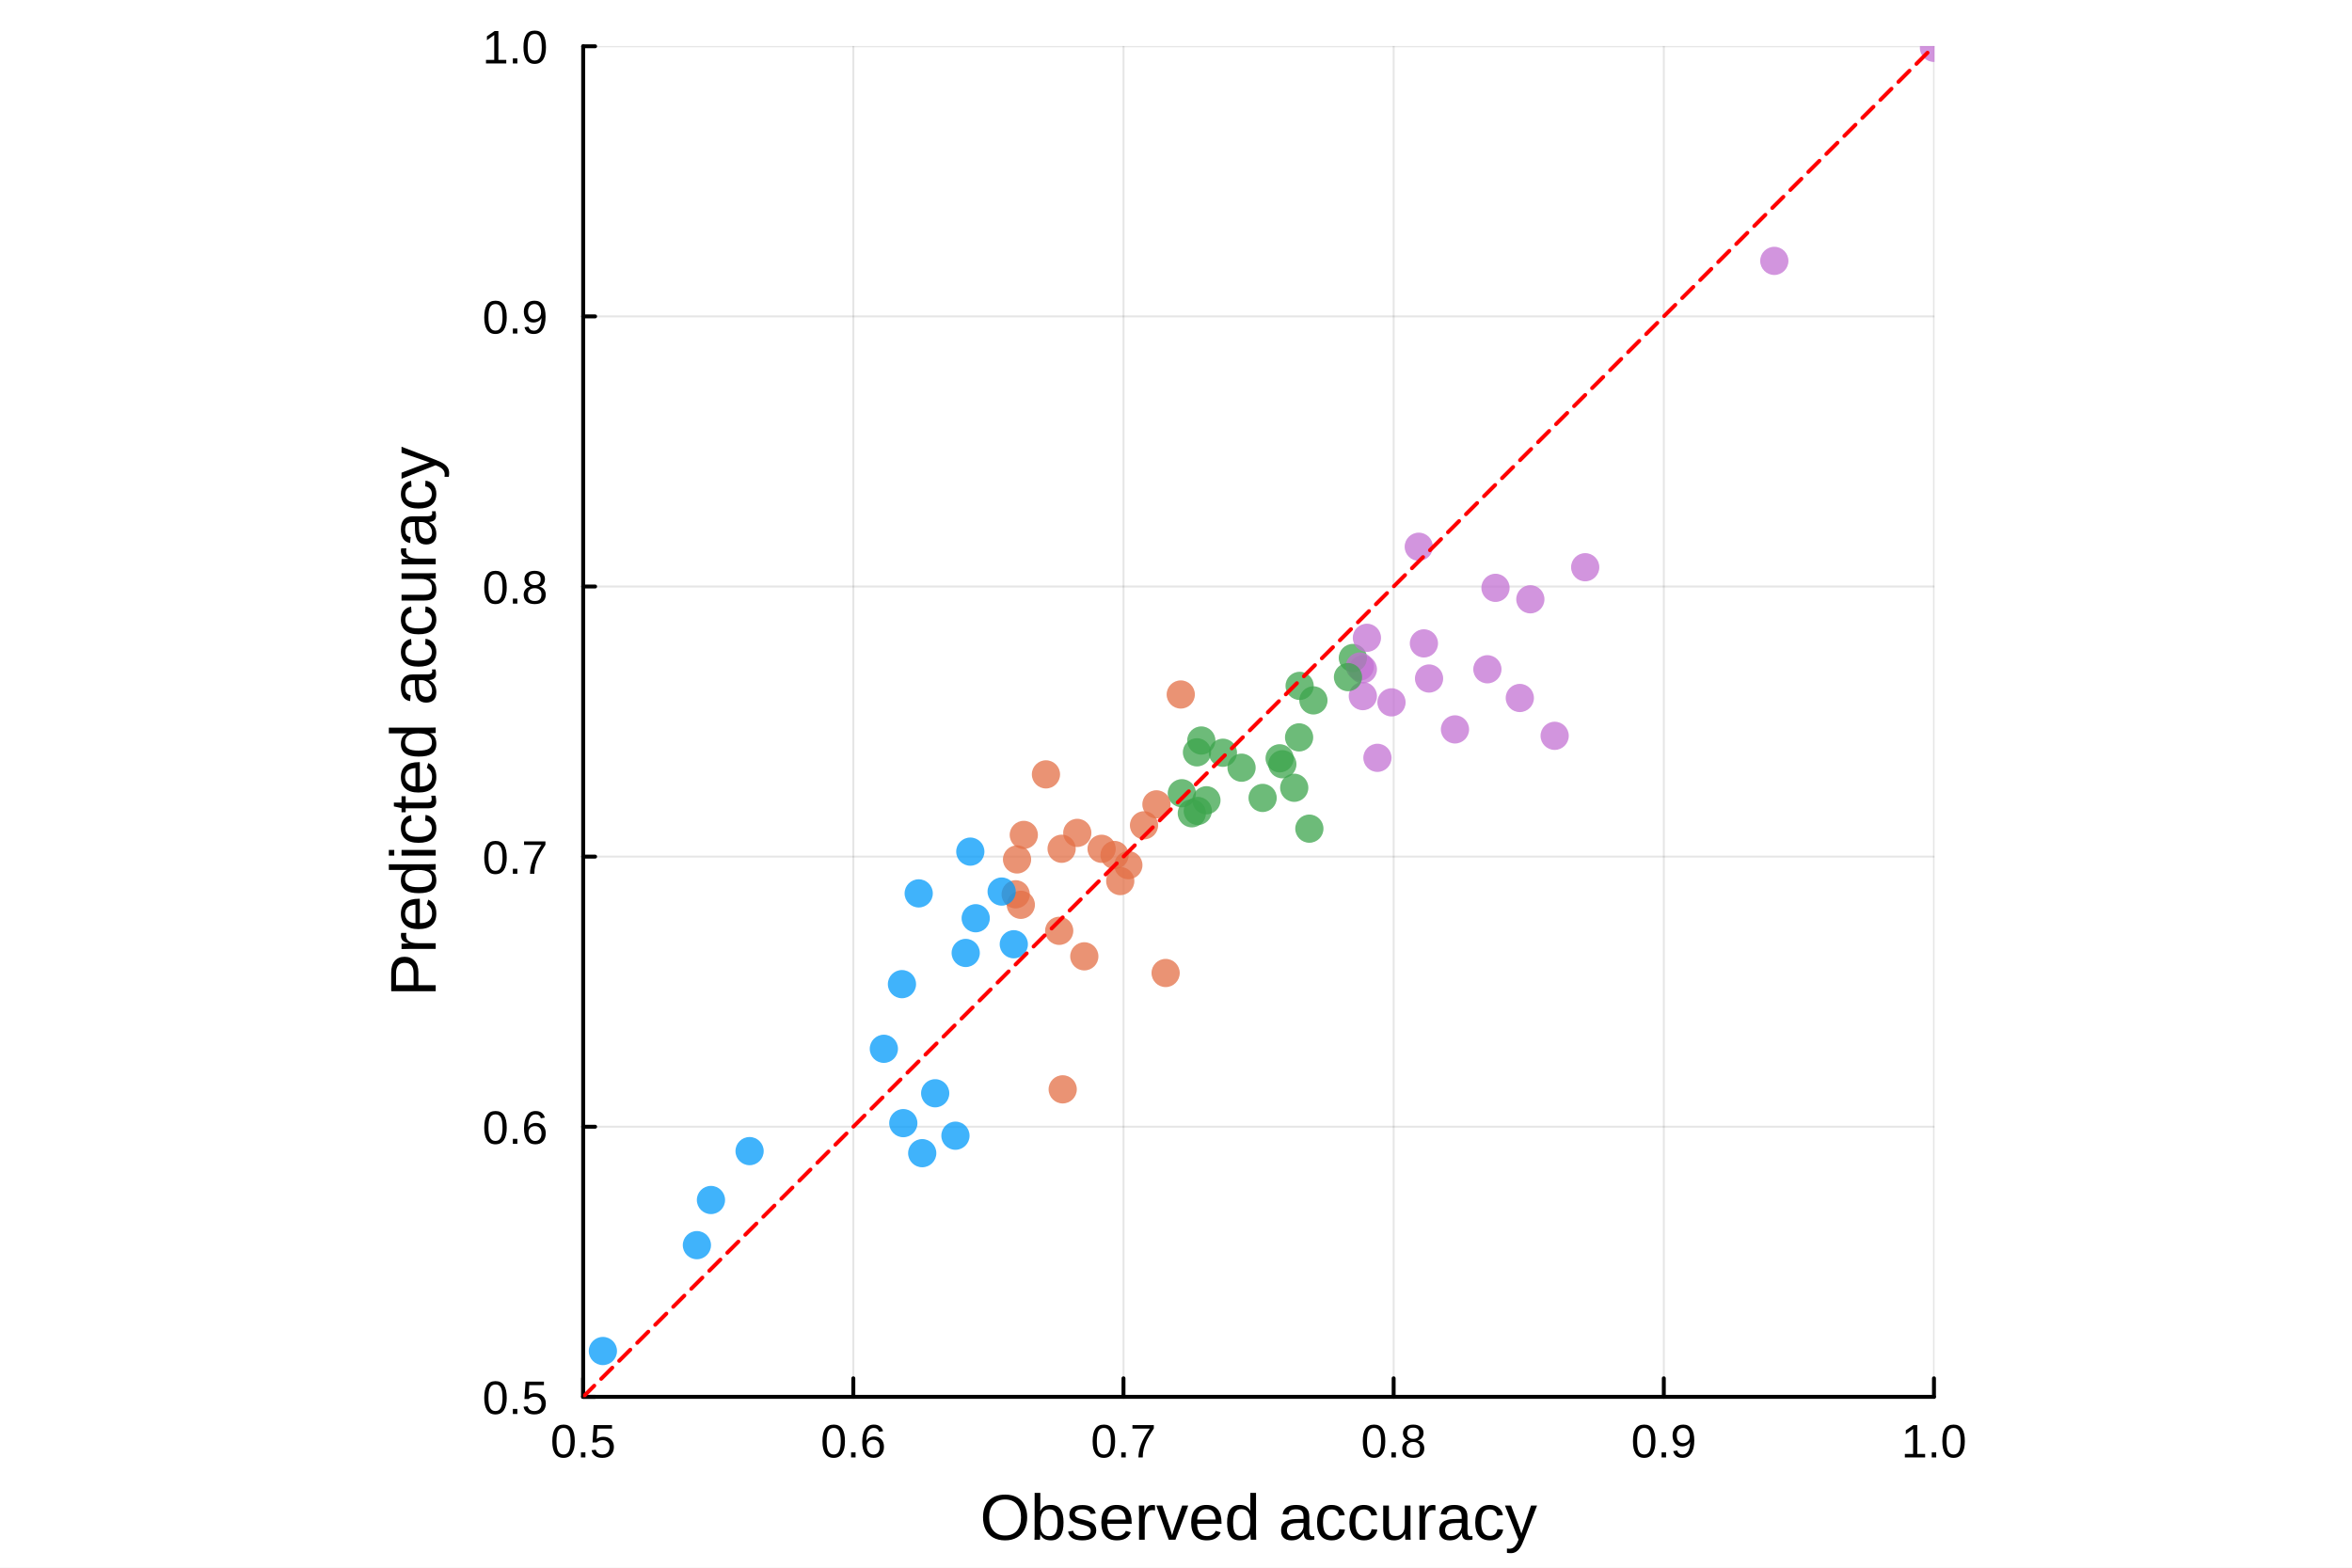
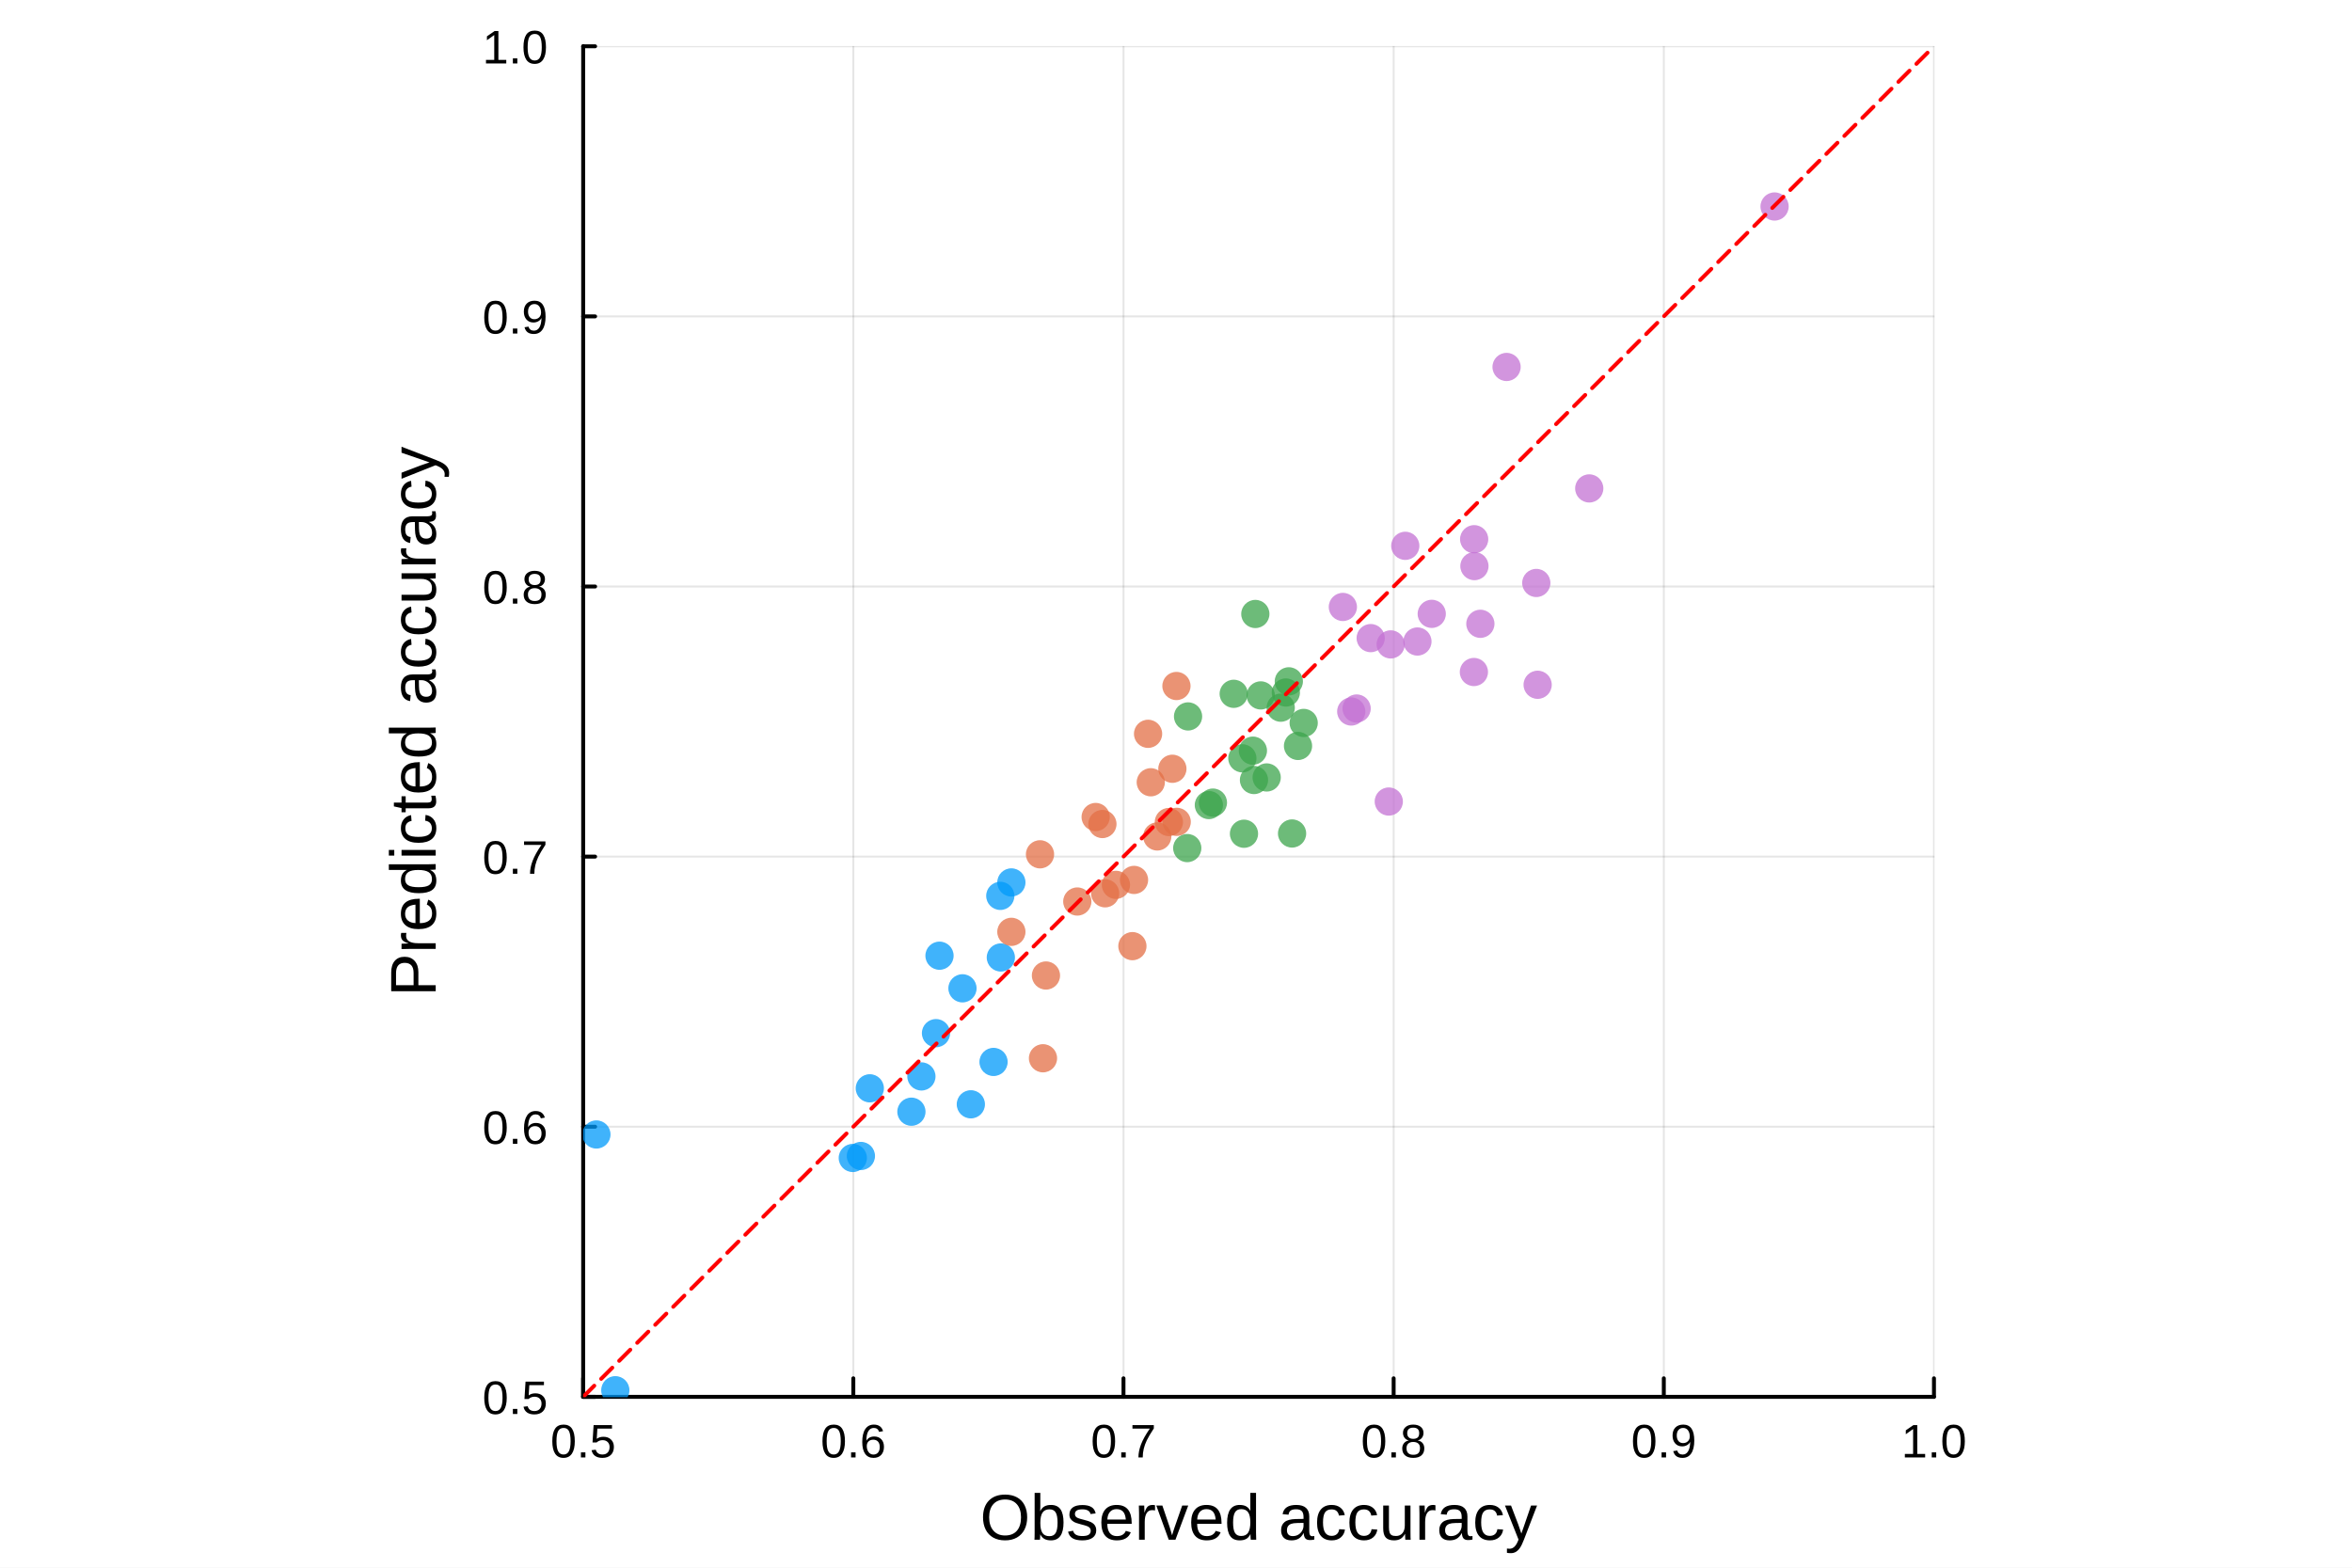
<svg xmlns="http://www.w3.org/2000/svg" width="600" height="400" viewBox="0 0 2400 1600">
  <defs>
-     <clipPath id="clip640">
+     <clipPath id="clip040">
      <rect x="0" y="0" width="2400" height="1600" />
    </clipPath>
  </defs>
-   <path clip-path="url(#clip640)" d="M0 1600 L2400 1600 L2400 0 L0 0  Z" fill="#ffffff" fill-rule="evenodd" fill-opacity="1" />
+   <path clip-path="url(#clip040)" d="M0 1600 L2400 1600 L2400 0 L0 0  Z" fill="#ffffff" fill-rule="evenodd" fill-opacity="1" />
  <defs>
-     <clipPath id="clip641">
-       <rect x="480" y="0" width="1681" height="1600" />
-     </clipPath>
-   </defs>
-   <path clip-path="url(#clip640)" d="M595.068 1425.62 L1973.44 1425.62 L1973.44 47.244 L595.068 47.244  Z" fill="#ffffff" fill-rule="evenodd" fill-opacity="1" />
-   <defs>
-     <clipPath id="clip642">
+     <clipPath id="clip041">
      <rect x="595" y="47" width="1379" height="1379" />
    </clipPath>
  </defs>
-   <polyline clip-path="url(#clip642)" style="stroke:#000000; stroke-linecap:round; stroke-linejoin:round; stroke-width:2; stroke-opacity:0.1; fill:none" points="595.068,1425.62 595.068,47.244 " />
-   <polyline clip-path="url(#clip642)" style="stroke:#000000; stroke-linecap:round; stroke-linejoin:round; stroke-width:2; stroke-opacity:0.1; fill:none" points="870.743,1425.62 870.743,47.244 " />
-   <polyline clip-path="url(#clip642)" style="stroke:#000000; stroke-linecap:round; stroke-linejoin:round; stroke-width:2; stroke-opacity:0.1; fill:none" points="1146.42,1425.62 1146.42,47.244 " />
-   <polyline clip-path="url(#clip642)" style="stroke:#000000; stroke-linecap:round; stroke-linejoin:round; stroke-width:2; stroke-opacity:0.1; fill:none" points="1422.09,1425.62 1422.09,47.244 " />
-   <polyline clip-path="url(#clip642)" style="stroke:#000000; stroke-linecap:round; stroke-linejoin:round; stroke-width:2; stroke-opacity:0.1; fill:none" points="1697.77,1425.62 1697.77,47.244 " />
-   <polyline clip-path="url(#clip642)" style="stroke:#000000; stroke-linecap:round; stroke-linejoin:round; stroke-width:2; stroke-opacity:0.1; fill:none" points="1973.44,1425.62 1973.44,47.244 " />
-   <polyline clip-path="url(#clip642)" style="stroke:#000000; stroke-linecap:round; stroke-linejoin:round; stroke-width:2; stroke-opacity:0.1; fill:none" points="595.068,1425.62 1973.44,1425.62 " />
-   <polyline clip-path="url(#clip642)" style="stroke:#000000; stroke-linecap:round; stroke-linejoin:round; stroke-width:2; stroke-opacity:0.1; fill:none" points="595.068,1149.94 1973.44,1149.94 " />
-   <polyline clip-path="url(#clip642)" style="stroke:#000000; stroke-linecap:round; stroke-linejoin:round; stroke-width:2; stroke-opacity:0.1; fill:none" points="595.068,874.269 1973.44,874.269 " />
-   <polyline clip-path="url(#clip642)" style="stroke:#000000; stroke-linecap:round; stroke-linejoin:round; stroke-width:2; stroke-opacity:0.1; fill:none" points="595.068,598.594 1973.44,598.594 " />
-   <polyline clip-path="url(#clip642)" style="stroke:#000000; stroke-linecap:round; stroke-linejoin:round; stroke-width:2; stroke-opacity:0.1; fill:none" points="595.068,322.919 1973.44,322.919 " />
-   <polyline clip-path="url(#clip642)" style="stroke:#000000; stroke-linecap:round; stroke-linejoin:round; stroke-width:2; stroke-opacity:0.1; fill:none" points="595.068,47.244 1973.44,47.244 " />
-   <polyline clip-path="url(#clip640)" style="stroke:#000000; stroke-linecap:round; stroke-linejoin:round; stroke-width:4; stroke-opacity:1; fill:none" points="595.068,1425.62 1973.44,1425.62 " />
-   <polyline clip-path="url(#clip640)" style="stroke:#000000; stroke-linecap:round; stroke-linejoin:round; stroke-width:4; stroke-opacity:1; fill:none" points="595.068,1425.62 595.068,1406.72 " />
-   <polyline clip-path="url(#clip640)" style="stroke:#000000; stroke-linecap:round; stroke-linejoin:round; stroke-width:4; stroke-opacity:1; fill:none" points="870.743,1425.62 870.743,1406.72 " />
-   <polyline clip-path="url(#clip640)" style="stroke:#000000; stroke-linecap:round; stroke-linejoin:round; stroke-width:4; stroke-opacity:1; fill:none" points="1146.42,1425.62 1146.42,1406.72 " />
-   <polyline clip-path="url(#clip640)" style="stroke:#000000; stroke-linecap:round; stroke-linejoin:round; stroke-width:4; stroke-opacity:1; fill:none" points="1422.09,1425.62 1422.09,1406.72 " />
-   <polyline clip-path="url(#clip640)" style="stroke:#000000; stroke-linecap:round; stroke-linejoin:round; stroke-width:4; stroke-opacity:1; fill:none" points="1697.77,1425.62 1697.77,1406.72 " />
-   <polyline clip-path="url(#clip640)" style="stroke:#000000; stroke-linecap:round; stroke-linejoin:round; stroke-width:4; stroke-opacity:1; fill:none" points="1973.44,1425.62 1973.44,1406.72 " />
-   <g clip-path="url(#clip640)">
+   <path clip-path="url(#clip040)" d="M595.068 1425.62 L1973.44 1425.62 L1973.44 47.244 L595.068 47.244  Z" fill="#ffffff" fill-rule="evenodd" fill-opacity="1" />
+   <polyline clip-path="url(#clip041)" style="stroke:#000000; stroke-linecap:round; stroke-linejoin:round; stroke-width:2; stroke-opacity:0.1; fill:none" points="595.068,1425.62 595.068,47.244 " />
+   <polyline clip-path="url(#clip041)" style="stroke:#000000; stroke-linecap:round; stroke-linejoin:round; stroke-width:2; stroke-opacity:0.1; fill:none" points="870.743,1425.62 870.743,47.244 " />
+   <polyline clip-path="url(#clip041)" style="stroke:#000000; stroke-linecap:round; stroke-linejoin:round; stroke-width:2; stroke-opacity:0.1; fill:none" points="1146.42,1425.62 1146.42,47.244 " />
+   <polyline clip-path="url(#clip041)" style="stroke:#000000; stroke-linecap:round; stroke-linejoin:round; stroke-width:2; stroke-opacity:0.1; fill:none" points="1422.09,1425.62 1422.09,47.244 " />
+   <polyline clip-path="url(#clip041)" style="stroke:#000000; stroke-linecap:round; stroke-linejoin:round; stroke-width:2; stroke-opacity:0.1; fill:none" points="1697.77,1425.62 1697.77,47.244 " />
+   <polyline clip-path="url(#clip041)" style="stroke:#000000; stroke-linecap:round; stroke-linejoin:round; stroke-width:2; stroke-opacity:0.1; fill:none" points="1973.44,1425.62 1973.44,47.244 " />
+   <polyline clip-path="url(#clip041)" style="stroke:#000000; stroke-linecap:round; stroke-linejoin:round; stroke-width:2; stroke-opacity:0.1; fill:none" points="595.068,1425.62 1973.44,1425.62 " />
+   <polyline clip-path="url(#clip041)" style="stroke:#000000; stroke-linecap:round; stroke-linejoin:round; stroke-width:2; stroke-opacity:0.1; fill:none" points="595.068,1149.94 1973.44,1149.94 " />
+   <polyline clip-path="url(#clip041)" style="stroke:#000000; stroke-linecap:round; stroke-linejoin:round; stroke-width:2; stroke-opacity:0.1; fill:none" points="595.068,874.269 1973.44,874.269 " />
+   <polyline clip-path="url(#clip041)" style="stroke:#000000; stroke-linecap:round; stroke-linejoin:round; stroke-width:2; stroke-opacity:0.1; fill:none" points="595.068,598.594 1973.44,598.594 " />
+   <polyline clip-path="url(#clip041)" style="stroke:#000000; stroke-linecap:round; stroke-linejoin:round; stroke-width:2; stroke-opacity:0.1; fill:none" points="595.068,322.919 1973.44,322.919 " />
+   <polyline clip-path="url(#clip041)" style="stroke:#000000; stroke-linecap:round; stroke-linejoin:round; stroke-width:2; stroke-opacity:0.1; fill:none" points="595.068,47.244 1973.44,47.244 " />
+   <polyline clip-path="url(#clip040)" style="stroke:#000000; stroke-linecap:round; stroke-linejoin:round; stroke-width:4; stroke-opacity:1; fill:none" points="595.068,1425.62 1973.44,1425.62 " />
+   <polyline clip-path="url(#clip040)" style="stroke:#000000; stroke-linecap:round; stroke-linejoin:round; stroke-width:4; stroke-opacity:1; fill:none" points="595.068,1425.62 595.068,1406.72 " />
+   <polyline clip-path="url(#clip040)" style="stroke:#000000; stroke-linecap:round; stroke-linejoin:round; stroke-width:4; stroke-opacity:1; fill:none" points="870.743,1425.62 870.743,1406.72 " />
+   <polyline clip-path="url(#clip040)" style="stroke:#000000; stroke-linecap:round; stroke-linejoin:round; stroke-width:4; stroke-opacity:1; fill:none" points="1146.42,1425.62 1146.42,1406.72 " />
+   <polyline clip-path="url(#clip040)" style="stroke:#000000; stroke-linecap:round; stroke-linejoin:round; stroke-width:4; stroke-opacity:1; fill:none" points="1422.09,1425.62 1422.09,1406.72 " />
+   <polyline clip-path="url(#clip040)" style="stroke:#000000; stroke-linecap:round; stroke-linejoin:round; stroke-width:4; stroke-opacity:1; fill:none" points="1697.77,1425.62 1697.77,1406.72 " />
+   <polyline clip-path="url(#clip040)" style="stroke:#000000; stroke-linecap:round; stroke-linejoin:round; stroke-width:4; stroke-opacity:1; fill:none" points="1973.44,1425.62 1973.44,1406.72 " />
+   <g clip-path="url(#clip040)">
    <text style="fill:#000000; fill-opacity:1; font-family:Arial,Helvetica Neue,Helvetica,sans-serif; font-size:48px; text-anchor:middle;" transform="rotate(0, 595.068, 1487.47)" x="595.068" y="1487.47">0.5</text>
  </g>
-   <g clip-path="url(#clip640)">
+   <g clip-path="url(#clip040)">
    <text style="fill:#000000; fill-opacity:1; font-family:Arial,Helvetica Neue,Helvetica,sans-serif; font-size:48px; text-anchor:middle;" transform="rotate(0, 870.743, 1487.47)" x="870.743" y="1487.47">0.6</text>
  </g>
-   <g clip-path="url(#clip640)">
+   <g clip-path="url(#clip040)">
    <text style="fill:#000000; fill-opacity:1; font-family:Arial,Helvetica Neue,Helvetica,sans-serif; font-size:48px; text-anchor:middle;" transform="rotate(0, 1146.42, 1487.47)" x="1146.42" y="1487.47">0.7</text>
  </g>
-   <g clip-path="url(#clip640)">
+   <g clip-path="url(#clip040)">
    <text style="fill:#000000; fill-opacity:1; font-family:Arial,Helvetica Neue,Helvetica,sans-serif; font-size:48px; text-anchor:middle;" transform="rotate(0, 1422.09, 1487.47)" x="1422.09" y="1487.47">0.8</text>
  </g>
-   <g clip-path="url(#clip640)">
+   <g clip-path="url(#clip040)">
    <text style="fill:#000000; fill-opacity:1; font-family:Arial,Helvetica Neue,Helvetica,sans-serif; font-size:48px; text-anchor:middle;" transform="rotate(0, 1697.77, 1487.47)" x="1697.77" y="1487.47">0.9</text>
  </g>
-   <g clip-path="url(#clip640)">
+   <g clip-path="url(#clip040)">
    <text style="fill:#000000; fill-opacity:1; font-family:Arial,Helvetica Neue,Helvetica,sans-serif; font-size:48px; text-anchor:middle;" transform="rotate(0, 1973.44, 1487.47)" x="1973.44" y="1487.47">1.0</text>
  </g>
-   <g clip-path="url(#clip640)">
+   <g clip-path="url(#clip040)">
    <text style="fill:#000000; fill-opacity:1; font-family:Arial,Helvetica Neue,Helvetica,sans-serif; font-size:66px; text-anchor:middle;" transform="rotate(0, 1284.25, 1571.48)" x="1284.25" y="1571.48">Observed accuracy</text>
  </g>
-   <polyline clip-path="url(#clip640)" style="stroke:#000000; stroke-linecap:round; stroke-linejoin:round; stroke-width:4; stroke-opacity:1; fill:none" points="595.068,1425.62 595.068,47.244 " />
-   <polyline clip-path="url(#clip640)" style="stroke:#000000; stroke-linecap:round; stroke-linejoin:round; stroke-width:4; stroke-opacity:1; fill:none" points="595.068,1425.62 607.257,1425.62 " />
-   <polyline clip-path="url(#clip640)" style="stroke:#000000; stroke-linecap:round; stroke-linejoin:round; stroke-width:4; stroke-opacity:1; fill:none" points="595.068,1149.94 607.257,1149.94 " />
-   <polyline clip-path="url(#clip640)" style="stroke:#000000; stroke-linecap:round; stroke-linejoin:round; stroke-width:4; stroke-opacity:1; fill:none" points="595.068,874.269 607.257,874.269 " />
-   <polyline clip-path="url(#clip640)" style="stroke:#000000; stroke-linecap:round; stroke-linejoin:round; stroke-width:4; stroke-opacity:1; fill:none" points="595.068,598.594 607.257,598.594 " />
-   <polyline clip-path="url(#clip640)" style="stroke:#000000; stroke-linecap:round; stroke-linejoin:round; stroke-width:4; stroke-opacity:1; fill:none" points="595.068,322.919 607.257,322.919 " />
-   <polyline clip-path="url(#clip640)" style="stroke:#000000; stroke-linecap:round; stroke-linejoin:round; stroke-width:4; stroke-opacity:1; fill:none" points="595.068,47.244 607.257,47.244 " />
-   <g clip-path="url(#clip640)">
+   <polyline clip-path="url(#clip040)" style="stroke:#000000; stroke-linecap:round; stroke-linejoin:round; stroke-width:4; stroke-opacity:1; fill:none" points="595.068,1425.62 595.068,47.244 " />
+   <polyline clip-path="url(#clip040)" style="stroke:#000000; stroke-linecap:round; stroke-linejoin:round; stroke-width:4; stroke-opacity:1; fill:none" points="595.068,1425.62 607.257,1425.62 " />
+   <polyline clip-path="url(#clip040)" style="stroke:#000000; stroke-linecap:round; stroke-linejoin:round; stroke-width:4; stroke-opacity:1; fill:none" points="595.068,1149.94 607.257,1149.94 " />
+   <polyline clip-path="url(#clip040)" style="stroke:#000000; stroke-linecap:round; stroke-linejoin:round; stroke-width:4; stroke-opacity:1; fill:none" points="595.068,874.269 607.257,874.269 " />
+   <polyline clip-path="url(#clip040)" style="stroke:#000000; stroke-linecap:round; stroke-linejoin:round; stroke-width:4; stroke-opacity:1; fill:none" points="595.068,598.594 607.257,598.594 " />
+   <polyline clip-path="url(#clip040)" style="stroke:#000000; stroke-linecap:round; stroke-linejoin:round; stroke-width:4; stroke-opacity:1; fill:none" points="595.068,322.919 607.257,322.919 " />
+   <polyline clip-path="url(#clip040)" style="stroke:#000000; stroke-linecap:round; stroke-linejoin:round; stroke-width:4; stroke-opacity:1; fill:none" points="595.068,47.244 607.257,47.244 " />
+   <g clip-path="url(#clip040)">
    <text style="fill:#000000; fill-opacity:1; font-family:Arial,Helvetica Neue,Helvetica,sans-serif; font-size:48px; text-anchor:middle;" transform="rotate(0, 525.615, 1443.12)" x="525.615" y="1443.12">0.5</text>
  </g>
-   <g clip-path="url(#clip640)">
+   <g clip-path="url(#clip040)">
    <text style="fill:#000000; fill-opacity:1; font-family:Arial,Helvetica Neue,Helvetica,sans-serif; font-size:48px; text-anchor:middle;" transform="rotate(0, 525.615, 1167.44)" x="525.615" y="1167.44">0.6</text>
  </g>
-   <g clip-path="url(#clip640)">
+   <g clip-path="url(#clip040)">
    <text style="fill:#000000; fill-opacity:1; font-family:Arial,Helvetica Neue,Helvetica,sans-serif; font-size:48px; text-anchor:middle;" transform="rotate(0, 525.615, 891.769)" x="525.615" y="891.769">0.7</text>
  </g>
-   <g clip-path="url(#clip640)">
+   <g clip-path="url(#clip040)">
    <text style="fill:#000000; fill-opacity:1; font-family:Arial,Helvetica Neue,Helvetica,sans-serif; font-size:48px; text-anchor:middle;" transform="rotate(0, 525.615, 616.094)" x="525.615" y="616.094">0.8</text>
  </g>
-   <g clip-path="url(#clip640)">
+   <g clip-path="url(#clip040)">
    <text style="fill:#000000; fill-opacity:1; font-family:Arial,Helvetica Neue,Helvetica,sans-serif; font-size:48px; text-anchor:middle;" transform="rotate(0, 525.615, 340.419)" x="525.615" y="340.419">0.9</text>
  </g>
-   <g clip-path="url(#clip640)">
+   <g clip-path="url(#clip040)">
    <text style="fill:#000000; fill-opacity:1; font-family:Arial,Helvetica Neue,Helvetica,sans-serif; font-size:48px; text-anchor:middle;" transform="rotate(0, 525.615, 64.7441)" x="525.615" y="64.744">1.0</text>
  </g>
-   <g clip-path="url(#clip640)">
+   <g clip-path="url(#clip040)">
    <text style="fill:#000000; fill-opacity:1; font-family:Arial,Helvetica Neue,Helvetica,sans-serif; font-size:66px; text-anchor:middle;" transform="rotate(-90, 444.6, 736.431)" x="444.6" y="736.431">Predicted accuracy</text>
  </g>
-   <circle clip-path="url(#clip642)" cx="1204.86" cy="708.809" r="14.4" fill="#e26f46" fill-rule="evenodd" fill-opacity="0.75" stroke="none" />
-   <circle clip-path="url(#clip642)" cx="1340.22" cy="714.823" r="14.4" fill="#3da44d" fill-rule="evenodd" fill-opacity="0.75" stroke="none" />
-   <circle clip-path="url(#clip642)" cx="990.11" cy="869.171" r="14.4" fill="#009af9" fill-rule="evenodd" fill-opacity="0.75" stroke="none" />
-   <circle clip-path="url(#clip642)" cx="1167.37" cy="842.311" r="14.4" fill="#e26f46" fill-rule="evenodd" fill-opacity="0.75" stroke="none" />
-   <circle clip-path="url(#clip642)" cx="1288.39" cy="814.367" r="14.4" fill="#3da44d" fill-rule="evenodd" fill-opacity="0.75" stroke="none" />
-   <circle clip-path="url(#clip642)" cx="1458.21" cy="692.499" r="14.4" fill="#c271d2" fill-rule="evenodd" fill-opacity="0.75" stroke="none" />
-   <circle clip-path="url(#clip642)" cx="1247.87" cy="768.26" r="14.4" fill="#3da44d" fill-rule="evenodd" fill-opacity="0.75" stroke="none" />
-   <circle clip-path="url(#clip642)" cx="1390.67" cy="710.467" r="14.4" fill="#c271d2" fill-rule="evenodd" fill-opacity="0.75" stroke="none" />
-   <circle clip-path="url(#clip642)" cx="764.883" cy="1174.84" r="14.4" fill="#009af9" fill-rule="evenodd" fill-opacity="0.75" stroke="none" />
-   <circle clip-path="url(#clip642)" cx="1336.08" cy="845.74" r="14.4" fill="#3da44d" fill-rule="evenodd" fill-opacity="0.75" stroke="none" />
-   <circle clip-path="url(#clip642)" cx="1143.11" cy="899.243" r="14.4" fill="#e26f46" fill-rule="evenodd" fill-opacity="0.75" stroke="none" />
-   <circle clip-path="url(#clip642)" cx="1320.64" cy="804.009" r="14.4" fill="#3da44d" fill-rule="evenodd" fill-opacity="0.75" stroke="none" />
-   <circle clip-path="url(#clip642)" cx="1325.61" cy="752.572" r="14.4" fill="#3da44d" fill-rule="evenodd" fill-opacity="0.75" stroke="none" />
-   <circle clip-path="url(#clip642)" cx="1034.49" cy="963.722" r="14.4" fill="#009af9" fill-rule="evenodd" fill-opacity="0.75" stroke="none" />
-   <circle clip-path="url(#clip642)" cx="1390.67" cy="683.121" r="14.4" fill="#c271d2" fill-rule="evenodd" fill-opacity="0.75" stroke="none" />
-   <circle clip-path="url(#clip642)" cx="1084.39" cy="1111.8" r="14.4" fill="#e26f46" fill-rule="evenodd" fill-opacity="0.75" stroke="none" />
-   <circle clip-path="url(#clip642)" cx="1550.83" cy="712.378" r="14.4" fill="#c271d2" fill-rule="evenodd" fill-opacity="0.75" stroke="none" />
-   <circle clip-path="url(#clip642)" cx="995.623" cy="937.172" r="14.4" fill="#009af9" fill-rule="evenodd" fill-opacity="0.75" stroke="none" />
-   <circle clip-path="url(#clip642)" cx="1222.23" cy="827.689" r="14.4" fill="#3da44d" fill-rule="evenodd" fill-opacity="0.75" stroke="none" />
-   <circle clip-path="url(#clip642)" cx="1106.44" cy="976.044" r="14.4" fill="#e26f46" fill-rule="evenodd" fill-opacity="0.75" stroke="none" />
-   <circle clip-path="url(#clip642)" cx="1405.55" cy="773.45" r="14.4" fill="#c271d2" fill-rule="evenodd" fill-opacity="0.75" stroke="none" />
-   <circle clip-path="url(#clip642)" cx="1044.69" cy="852.122" r="14.4" fill="#e26f46" fill-rule="evenodd" fill-opacity="0.75" stroke="none" />
-   <circle clip-path="url(#clip642)" cx="1526.02" cy="599.97" r="14.4" fill="#c271d2" fill-rule="evenodd" fill-opacity="0.75" stroke="none" />
-   <circle clip-path="url(#clip642)" cx="1099.28" cy="850.055" r="14.4" fill="#e26f46" fill-rule="evenodd" fill-opacity="0.75" stroke="none" />
-   <circle clip-path="url(#clip642)" cx="1561.58" cy="611.651" r="14.4" fill="#c271d2" fill-rule="evenodd" fill-opacity="0.75" stroke="none" />
-   <circle clip-path="url(#clip642)" cx="1380.47" cy="671.566" r="14.4" fill="#3da44d" fill-rule="evenodd" fill-opacity="0.75" stroke="none" />
-   <circle clip-path="url(#clip642)" cx="1189.42" cy="993.052" r="14.4" fill="#e26f46" fill-rule="evenodd" fill-opacity="0.75" stroke="none" />
-   <circle clip-path="url(#clip642)" cx="1266.89" cy="783.523" r="14.4" fill="#3da44d" fill-rule="evenodd" fill-opacity="0.75" stroke="none" />
-   <circle clip-path="url(#clip642)" cx="725.462" cy="1224.73" r="14.4" fill="#009af9" fill-rule="evenodd" fill-opacity="0.75" stroke="none" />
-   <circle clip-path="url(#clip642)" cx="1036.42" cy="912.722" r="14.4" fill="#e26f46" fill-rule="evenodd" fill-opacity="0.75" stroke="none" />
-   <circle clip-path="url(#clip642)" cx="1221.4" cy="767.84" r="14.4" fill="#3da44d" fill-rule="evenodd" fill-opacity="0.75" stroke="none" />
-   <circle clip-path="url(#clip642)" cx="1205.96" cy="809.586" r="14.4" fill="#3da44d" fill-rule="evenodd" fill-opacity="0.75" stroke="none" />
-   <circle clip-path="url(#clip642)" cx="941.04" cy="1176.94" r="14.4" fill="#009af9" fill-rule="evenodd" fill-opacity="0.75" stroke="none" />
-   <circle clip-path="url(#clip642)" cx="1517.75" cy="683.078" r="14.4" fill="#c271d2" fill-rule="evenodd" fill-opacity="0.75" stroke="none" />
-   <circle clip-path="url(#clip642)" cx="1041.66" cy="923.465" r="14.4" fill="#e26f46" fill-rule="evenodd" fill-opacity="0.75" stroke="none" />
-   <circle clip-path="url(#clip642)" cx="1973.44" cy="48.826" r="14.4" fill="#c271d2" fill-rule="evenodd" fill-opacity="0.75" stroke="none" />
-   <circle clip-path="url(#clip642)" cx="985.423" cy="972.592" r="14.4" fill="#009af9" fill-rule="evenodd" fill-opacity="0.75" stroke="none" />
-   <circle clip-path="url(#clip642)" cx="1037.8" cy="877.152" r="14.4" fill="#e26f46" fill-rule="evenodd" fill-opacity="0.75" stroke="none" />
-   <circle clip-path="url(#clip642)" cx="1586.39" cy="750.985" r="14.4" fill="#c271d2" fill-rule="evenodd" fill-opacity="0.75" stroke="none" />
-   <circle clip-path="url(#clip642)" cx="1308.51" cy="780.005" r="14.4" fill="#3da44d" fill-rule="evenodd" fill-opacity="0.75" stroke="none" />
-   <circle clip-path="url(#clip642)" cx="1080.81" cy="950.008" r="14.4" fill="#e26f46" fill-rule="evenodd" fill-opacity="0.75" stroke="none" />
-   <circle clip-path="url(#clip642)" cx="1326.16" cy="700.03" r="14.4" fill="#3da44d" fill-rule="evenodd" fill-opacity="0.75" stroke="none" />
-   <circle clip-path="url(#clip642)" cx="1067.3" cy="790.345" r="14.4" fill="#e26f46" fill-rule="evenodd" fill-opacity="0.75" stroke="none" />
-   <circle clip-path="url(#clip642)" cx="1022.09" cy="909.932" r="14.4" fill="#009af9" fill-rule="evenodd" fill-opacity="0.75" stroke="none" />
-   <circle clip-path="url(#clip642)" cx="1180.05" cy="820.93" r="14.4" fill="#e26f46" fill-rule="evenodd" fill-opacity="0.75" stroke="none" />
-   <circle clip-path="url(#clip642)" cx="954.272" cy="1115.81" r="14.4" fill="#009af9" fill-rule="evenodd" fill-opacity="0.75" stroke="none" />
-   <circle clip-path="url(#clip642)" cx="1447.73" cy="558.019" r="14.4" fill="#c271d2" fill-rule="evenodd" fill-opacity="0.75" stroke="none" />
-   <circle clip-path="url(#clip642)" cx="1617.55" cy="578.926" r="14.4" fill="#c271d2" fill-rule="evenodd" fill-opacity="0.75" stroke="none" />
-   <circle clip-path="url(#clip642)" cx="1394.8" cy="650.948" r="14.4" fill="#c271d2" fill-rule="evenodd" fill-opacity="0.75" stroke="none" />
-   <circle clip-path="url(#clip642)" cx="1810.52" cy="266.266" r="14.4" fill="#c271d2" fill-rule="evenodd" fill-opacity="0.75" stroke="none" />
-   <circle clip-path="url(#clip642)" cx="1231.05" cy="816.762" r="14.4" fill="#3da44d" fill-rule="evenodd" fill-opacity="0.75" stroke="none" />
-   <circle clip-path="url(#clip642)" cx="1124.09" cy="866.302" r="14.4" fill="#e26f46" fill-rule="evenodd" fill-opacity="0.75" stroke="none" />
-   <circle clip-path="url(#clip642)" cx="974.948" cy="1159.12" r="14.4" fill="#009af9" fill-rule="evenodd" fill-opacity="0.75" stroke="none" />
-   <circle clip-path="url(#clip642)" cx="1225.81" cy="755.788" r="14.4" fill="#3da44d" fill-rule="evenodd" fill-opacity="0.75" stroke="none" />
-   <circle clip-path="url(#clip642)" cx="1387.63" cy="680.253" r="14.4" fill="#c271d2" fill-rule="evenodd" fill-opacity="0.75" stroke="none" />
-   <circle clip-path="url(#clip642)" cx="937.456" cy="911.802" r="14.4" fill="#009af9" fill-rule="evenodd" fill-opacity="0.75" stroke="none" />
-   <circle clip-path="url(#clip642)" cx="1452.97" cy="656.645" r="14.4" fill="#c271d2" fill-rule="evenodd" fill-opacity="0.75" stroke="none" />
-   <circle clip-path="url(#clip642)" cx="1151.38" cy="882.966" r="14.4" fill="#e26f46" fill-rule="evenodd" fill-opacity="0.75" stroke="none" />
-   <circle clip-path="url(#clip642)" cx="615.192" cy="1378.86" r="14.4" fill="#009af9" fill-rule="evenodd" fill-opacity="0.75" stroke="none" />
-   <circle clip-path="url(#clip642)" cx="1484.67" cy="744.431" r="14.4" fill="#c271d2" fill-rule="evenodd" fill-opacity="0.75" stroke="none" />
-   <circle clip-path="url(#clip642)" cx="1305.76" cy="773.937" r="14.4" fill="#3da44d" fill-rule="evenodd" fill-opacity="0.75" stroke="none" />
-   <circle clip-path="url(#clip642)" cx="901.894" cy="1070.42" r="14.4" fill="#009af9" fill-rule="evenodd" fill-opacity="0.75" stroke="none" />
-   <circle clip-path="url(#clip642)" cx="1083.29" cy="866.256" r="14.4" fill="#e26f46" fill-rule="evenodd" fill-opacity="0.75" stroke="none" />
-   <circle clip-path="url(#clip642)" cx="1419.89" cy="716.827" r="14.4" fill="#c271d2" fill-rule="evenodd" fill-opacity="0.75" stroke="none" />
-   <circle clip-path="url(#clip642)" cx="1375.5" cy="691.069" r="14.4" fill="#3da44d" fill-rule="evenodd" fill-opacity="0.75" stroke="none" />
-   <circle clip-path="url(#clip642)" cx="921.742" cy="1146.29" r="14.4" fill="#009af9" fill-rule="evenodd" fill-opacity="0.75" stroke="none" />
-   <circle clip-path="url(#clip642)" cx="1216.16" cy="830.044" r="14.4" fill="#3da44d" fill-rule="evenodd" fill-opacity="0.75" stroke="none" />
-   <circle clip-path="url(#clip642)" cx="711.127" cy="1270.82" r="14.4" fill="#009af9" fill-rule="evenodd" fill-opacity="0.75" stroke="none" />
-   <circle clip-path="url(#clip642)" cx="1137.32" cy="872.622" r="14.4" fill="#e26f46" fill-rule="evenodd" fill-opacity="0.75" stroke="none" />
-   <circle clip-path="url(#clip642)" cx="920.364" cy="1004.43" r="14.4" fill="#009af9" fill-rule="evenodd" fill-opacity="0.75" stroke="none" />
-   <polyline clip-path="url(#clip642)" style="stroke:#ff0000; stroke-linecap:round; stroke-linejoin:round; stroke-width:4; stroke-opacity:1; fill:none" stroke-dasharray="16, 10" points="595.068,1425.62 1973.44,47.244 " />
+   <circle clip-path="url(#clip041)" cx="1138.7" cy="903.088" r="14.4" fill="#e26f46" fill-rule="evenodd" fill-opacity="0.75" stroke="none" />
+   <circle clip-path="url(#clip041)" cx="1280.95" cy="626.635" r="14.4" fill="#3da44d" fill-rule="evenodd" fill-opacity="0.75" stroke="none" />
+   <circle clip-path="url(#clip041)" cx="1032.01" cy="900.616" r="14.4" fill="#009af9" fill-rule="evenodd" fill-opacity="0.75" stroke="none" />
+   <circle clip-path="url(#clip041)" cx="1330.29" cy="737.841" r="14.4" fill="#3da44d" fill-rule="evenodd" fill-opacity="0.75" stroke="none" />
+   <circle clip-path="url(#clip041)" cx="1267.71" cy="773.954" r="14.4" fill="#3da44d" fill-rule="evenodd" fill-opacity="0.75" stroke="none" />
+   <circle clip-path="url(#clip041)" cx="1446.35" cy="654.736" r="14.4" fill="#c271d2" fill-rule="evenodd" fill-opacity="0.75" stroke="none" />
+   <circle clip-path="url(#clip041)" cx="1212.3" cy="731.199" r="14.4" fill="#3da44d" fill-rule="evenodd" fill-opacity="0.75" stroke="none" />
+   <circle clip-path="url(#clip041)" cx="1398.66" cy="651.265" r="14.4" fill="#c271d2" fill-rule="evenodd" fill-opacity="0.75" stroke="none" />
+   <circle clip-path="url(#clip041)" cx="1192.73" cy="838.962" r="14.4" fill="#e26f46" fill-rule="evenodd" fill-opacity="0.75" stroke="none" />
+   <circle clip-path="url(#clip041)" cx="870.191" cy="1181.83" r="14.4" fill="#009af9" fill-rule="evenodd" fill-opacity="0.75" stroke="none" />
+   <circle clip-path="url(#clip041)" cx="1318.44" cy="850.668" r="14.4" fill="#3da44d" fill-rule="evenodd" fill-opacity="0.75" stroke="none" />
+   <circle clip-path="url(#clip041)" cx="1417.13" cy="818.061" r="14.4" fill="#c271d2" fill-rule="evenodd" fill-opacity="0.75" stroke="none" />
+   <circle clip-path="url(#clip041)" cx="627.873" cy="1418.89" r="14.4" fill="#009af9" fill-rule="evenodd" fill-opacity="0.75" stroke="none" />
+   <circle clip-path="url(#clip041)" cx="1384.32" cy="723.121" r="14.4" fill="#c271d2" fill-rule="evenodd" fill-opacity="0.75" stroke="none" />
+   <circle clip-path="url(#clip041)" cx="1269.37" cy="850.92" r="14.4" fill="#3da44d" fill-rule="evenodd" fill-opacity="0.75" stroke="none" />
+   <circle clip-path="url(#clip041)" cx="1237.67" cy="819.153" r="14.4" fill="#3da44d" fill-rule="evenodd" fill-opacity="0.75" stroke="none" />
+   <circle clip-path="url(#clip041)" cx="982.115" cy="1008.69" r="14.4" fill="#009af9" fill-rule="evenodd" fill-opacity="0.75" stroke="none" />
+   <circle clip-path="url(#clip041)" cx="1064.27" cy="1080.08" r="14.4" fill="#e26f46" fill-rule="evenodd" fill-opacity="0.75" stroke="none" />
+   <circle clip-path="url(#clip041)" cx="1569.03" cy="698.888" r="14.4" fill="#c271d2" fill-rule="evenodd" fill-opacity="0.75" stroke="none" />
+   <circle clip-path="url(#clip041)" cx="1211.48" cy="865.561" r="14.4" fill="#3da44d" fill-rule="evenodd" fill-opacity="0.75" stroke="none" />
+   <circle clip-path="url(#clip041)" cx="878.462" cy="1179.8" r="14.4" fill="#009af9" fill-rule="evenodd" fill-opacity="0.75" stroke="none" />
+   <circle clip-path="url(#clip041)" cx="1567.65" cy="594.978" r="14.4" fill="#c271d2" fill-rule="evenodd" fill-opacity="0.75" stroke="none" />
+   <circle clip-path="url(#clip041)" cx="1118.02" cy="833.851" r="14.4" fill="#e26f46" fill-rule="evenodd" fill-opacity="0.75" stroke="none" />
+   <circle clip-path="url(#clip041)" cx="1306.86" cy="722.264" r="14.4" fill="#3da44d" fill-rule="evenodd" fill-opacity="0.75" stroke="none" />
+   <circle clip-path="url(#clip041)" cx="1155.51" cy="965.646" r="14.4" fill="#e26f46" fill-rule="evenodd" fill-opacity="0.75" stroke="none" />
+   <circle clip-path="url(#clip041)" cx="1196.31" cy="784.617" r="14.4" fill="#e26f46" fill-rule="evenodd" fill-opacity="0.75" stroke="none" />
+   <circle clip-path="url(#clip041)" cx="1504.24" cy="550.331" r="14.4" fill="#c271d2" fill-rule="evenodd" fill-opacity="0.75" stroke="none" />
+   <circle clip-path="url(#clip041)" cx="1504.52" cy="577.772" r="14.4" fill="#c271d2" fill-rule="evenodd" fill-opacity="0.75" stroke="none" />
+   <circle clip-path="url(#clip041)" cx="1279.57" cy="796.095" r="14.4" fill="#3da44d" fill-rule="evenodd" fill-opacity="0.75" stroke="none" />
+   <circle clip-path="url(#clip041)" cx="1233.53" cy="821.653" r="14.4" fill="#3da44d" fill-rule="evenodd" fill-opacity="0.75" stroke="none" />
+   <circle clip-path="url(#clip041)" cx="1020.71" cy="914.331" r="14.4" fill="#009af9" fill-rule="evenodd" fill-opacity="0.75" stroke="none" />
+   <circle clip-path="url(#clip041)" cx="1021.26" cy="977.201" r="14.4" fill="#009af9" fill-rule="evenodd" fill-opacity="0.75" stroke="none" />
+   <circle clip-path="url(#clip041)" cx="1510.58" cy="636.656" r="14.4" fill="#c271d2" fill-rule="evenodd" fill-opacity="0.75" stroke="none" />
+   <circle clip-path="url(#clip041)" cx="990.661" cy="1127.07" r="14.4" fill="#009af9" fill-rule="evenodd" fill-opacity="0.75" stroke="none" />
+   <circle clip-path="url(#clip041)" cx="1200.73" cy="838.776" r="14.4" fill="#e26f46" fill-rule="evenodd" fill-opacity="0.75" stroke="none" />
+   <circle clip-path="url(#clip041)" cx="1378.81" cy="726.171" r="14.4" fill="#c271d2" fill-rule="evenodd" fill-opacity="0.75" stroke="none" />
+   <circle clip-path="url(#clip041)" cx="1200.45" cy="700.142" r="14.4" fill="#e26f46" fill-rule="evenodd" fill-opacity="0.75" stroke="none" />
+   <circle clip-path="url(#clip041)" cx="1099.28" cy="920.1" r="14.4" fill="#e26f46" fill-rule="evenodd" fill-opacity="0.75" stroke="none" />
+   <circle clip-path="url(#clip041)" cx="1067.3" cy="995.617" r="14.4" fill="#e26f46" fill-rule="evenodd" fill-opacity="0.75" stroke="none" />
+   <circle clip-path="url(#clip041)" cx="1061.23" cy="871.918" r="14.4" fill="#e26f46" fill-rule="evenodd" fill-opacity="0.75" stroke="none" />
+   <circle clip-path="url(#clip041)" cx="1312.1" cy="706.782" r="14.4" fill="#3da44d" fill-rule="evenodd" fill-opacity="0.75" stroke="none" />
+   <circle clip-path="url(#clip041)" cx="1324.5" cy="761.315" r="14.4" fill="#3da44d" fill-rule="evenodd" fill-opacity="0.75" stroke="none" />
+   <circle clip-path="url(#clip041)" cx="955.099" cy="1054.45" r="14.4" fill="#009af9" fill-rule="evenodd" fill-opacity="0.75" stroke="none" />
+   <circle clip-path="url(#clip041)" cx="1174.26" cy="798.385" r="14.4" fill="#e26f46" fill-rule="evenodd" fill-opacity="0.75" stroke="none" />
+   <circle clip-path="url(#clip041)" cx="1537.32" cy="374.527" r="14.4" fill="#c271d2" fill-rule="evenodd" fill-opacity="0.75" stroke="none" />
+   <circle clip-path="url(#clip041)" cx="1013.82" cy="1083.82" r="14.4" fill="#009af9" fill-rule="evenodd" fill-opacity="0.75" stroke="none" />
+   <circle clip-path="url(#clip041)" cx="1278.47" cy="766.132" r="14.4" fill="#3da44d" fill-rule="evenodd" fill-opacity="0.75" stroke="none" />
+   <circle clip-path="url(#clip041)" cx="1315.13" cy="695.377" r="14.4" fill="#3da44d" fill-rule="evenodd" fill-opacity="0.75" stroke="none" />
+   <circle clip-path="url(#clip041)" cx="1810.79" cy="210.753" r="14.4" fill="#c271d2" fill-rule="evenodd" fill-opacity="0.75" stroke="none" />
+   <circle clip-path="url(#clip041)" cx="1621.68" cy="498.483" r="14.4" fill="#c271d2" fill-rule="evenodd" fill-opacity="0.75" stroke="none" />
+   <circle clip-path="url(#clip041)" cx="1032.01" cy="951.044" r="14.4" fill="#e26f46" fill-rule="evenodd" fill-opacity="0.75" stroke="none" />
+   <circle clip-path="url(#clip041)" cx="1258.89" cy="708.106" r="14.4" fill="#3da44d" fill-rule="evenodd" fill-opacity="0.75" stroke="none" />
+   <circle clip-path="url(#clip041)" cx="1171.5" cy="748.942" r="14.4" fill="#e26f46" fill-rule="evenodd" fill-opacity="0.75" stroke="none" />
+   <circle clip-path="url(#clip041)" cx="1433.95" cy="557.072" r="14.4" fill="#c271d2" fill-rule="evenodd" fill-opacity="0.75" stroke="none" />
+   <circle clip-path="url(#clip041)" cx="958.683" cy="975.403" r="14.4" fill="#009af9" fill-rule="evenodd" fill-opacity="0.75" stroke="none" />
+   <circle clip-path="url(#clip041)" cx="1157.17" cy="898.061" r="14.4" fill="#e26f46" fill-rule="evenodd" fill-opacity="0.75" stroke="none" />
+   <circle clip-path="url(#clip041)" cx="1460.96" cy="626.502" r="14.4" fill="#c271d2" fill-rule="evenodd" fill-opacity="0.75" stroke="none" />
+   <circle clip-path="url(#clip041)" cx="887.559" cy="1110.75" r="14.4" fill="#009af9" fill-rule="evenodd" fill-opacity="0.75" stroke="none" />
+   <circle clip-path="url(#clip041)" cx="1286.46" cy="709.744" r="14.4" fill="#3da44d" fill-rule="evenodd" fill-opacity="0.75" stroke="none" />
+   <circle clip-path="url(#clip041)" cx="1503.97" cy="685.863" r="14.4" fill="#c271d2" fill-rule="evenodd" fill-opacity="0.75" stroke="none" />
+   <circle clip-path="url(#clip041)" cx="608.576" cy="1157.86" r="14.4" fill="#009af9" fill-rule="evenodd" fill-opacity="0.75" stroke="none" />
+   <circle clip-path="url(#clip041)" cx="1124.91" cy="841.009" r="14.4" fill="#e26f46" fill-rule="evenodd" fill-opacity="0.75" stroke="none" />
+   <circle clip-path="url(#clip041)" cx="1419.06" cy="657.688" r="14.4" fill="#c271d2" fill-rule="evenodd" fill-opacity="0.75" stroke="none" />
+   <circle clip-path="url(#clip041)" cx="1370.27" cy="619.462" r="14.4" fill="#c271d2" fill-rule="evenodd" fill-opacity="0.75" stroke="none" />
+   <circle clip-path="url(#clip041)" cx="930.013" cy="1134.62" r="14.4" fill="#009af9" fill-rule="evenodd" fill-opacity="0.75" stroke="none" />
+   <circle clip-path="url(#clip041)" cx="1292.53" cy="793.483" r="14.4" fill="#3da44d" fill-rule="evenodd" fill-opacity="0.75" stroke="none" />
+   <circle clip-path="url(#clip041)" cx="940.213" cy="1098.62" r="14.4" fill="#009af9" fill-rule="evenodd" fill-opacity="0.75" stroke="none" />
+   <circle clip-path="url(#clip041)" cx="1180.88" cy="853.692" r="14.4" fill="#e26f46" fill-rule="evenodd" fill-opacity="0.75" stroke="none" />
+   <circle clip-path="url(#clip041)" cx="1127.67" cy="911.711" r="14.4" fill="#e26f46" fill-rule="evenodd" fill-opacity="0.75" stroke="none" />
+   <polyline clip-path="url(#clip041)" style="stroke:#ff0000; stroke-linecap:round; stroke-linejoin:round; stroke-width:4; stroke-opacity:1; fill:none" stroke-dasharray="16, 10" points="595.068,1425.62 1973.44,47.244 " />
</svg>
